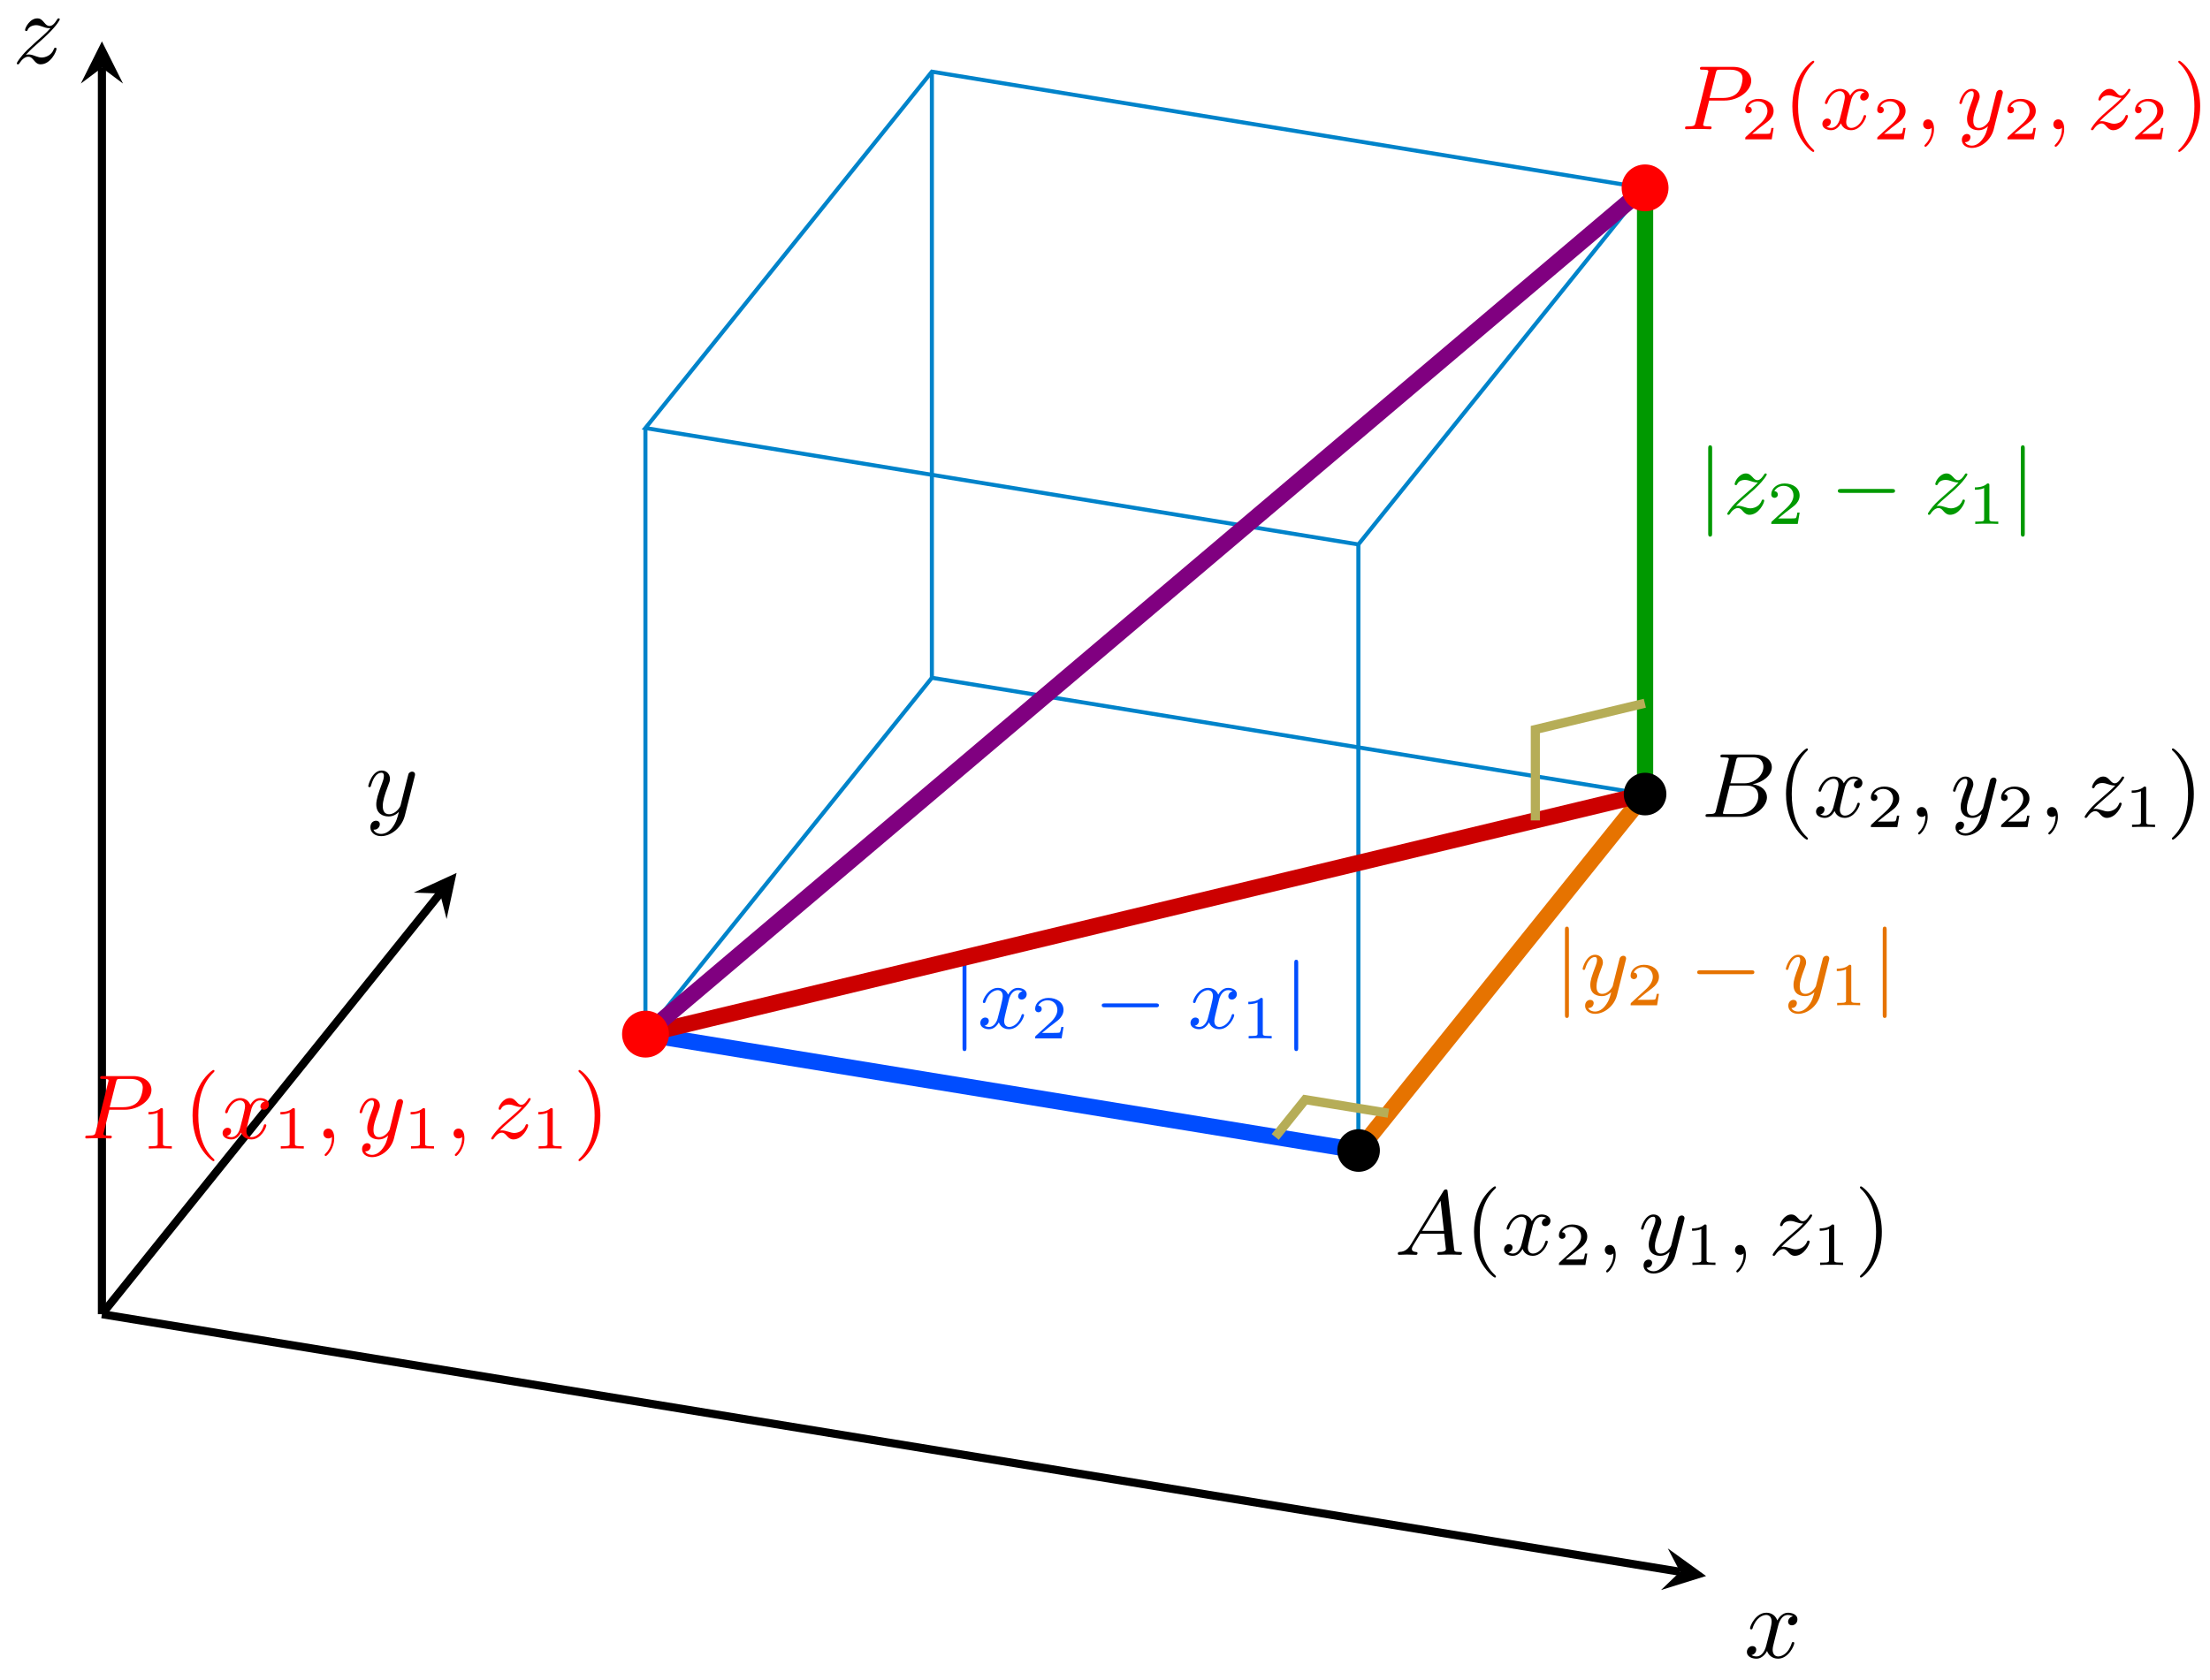
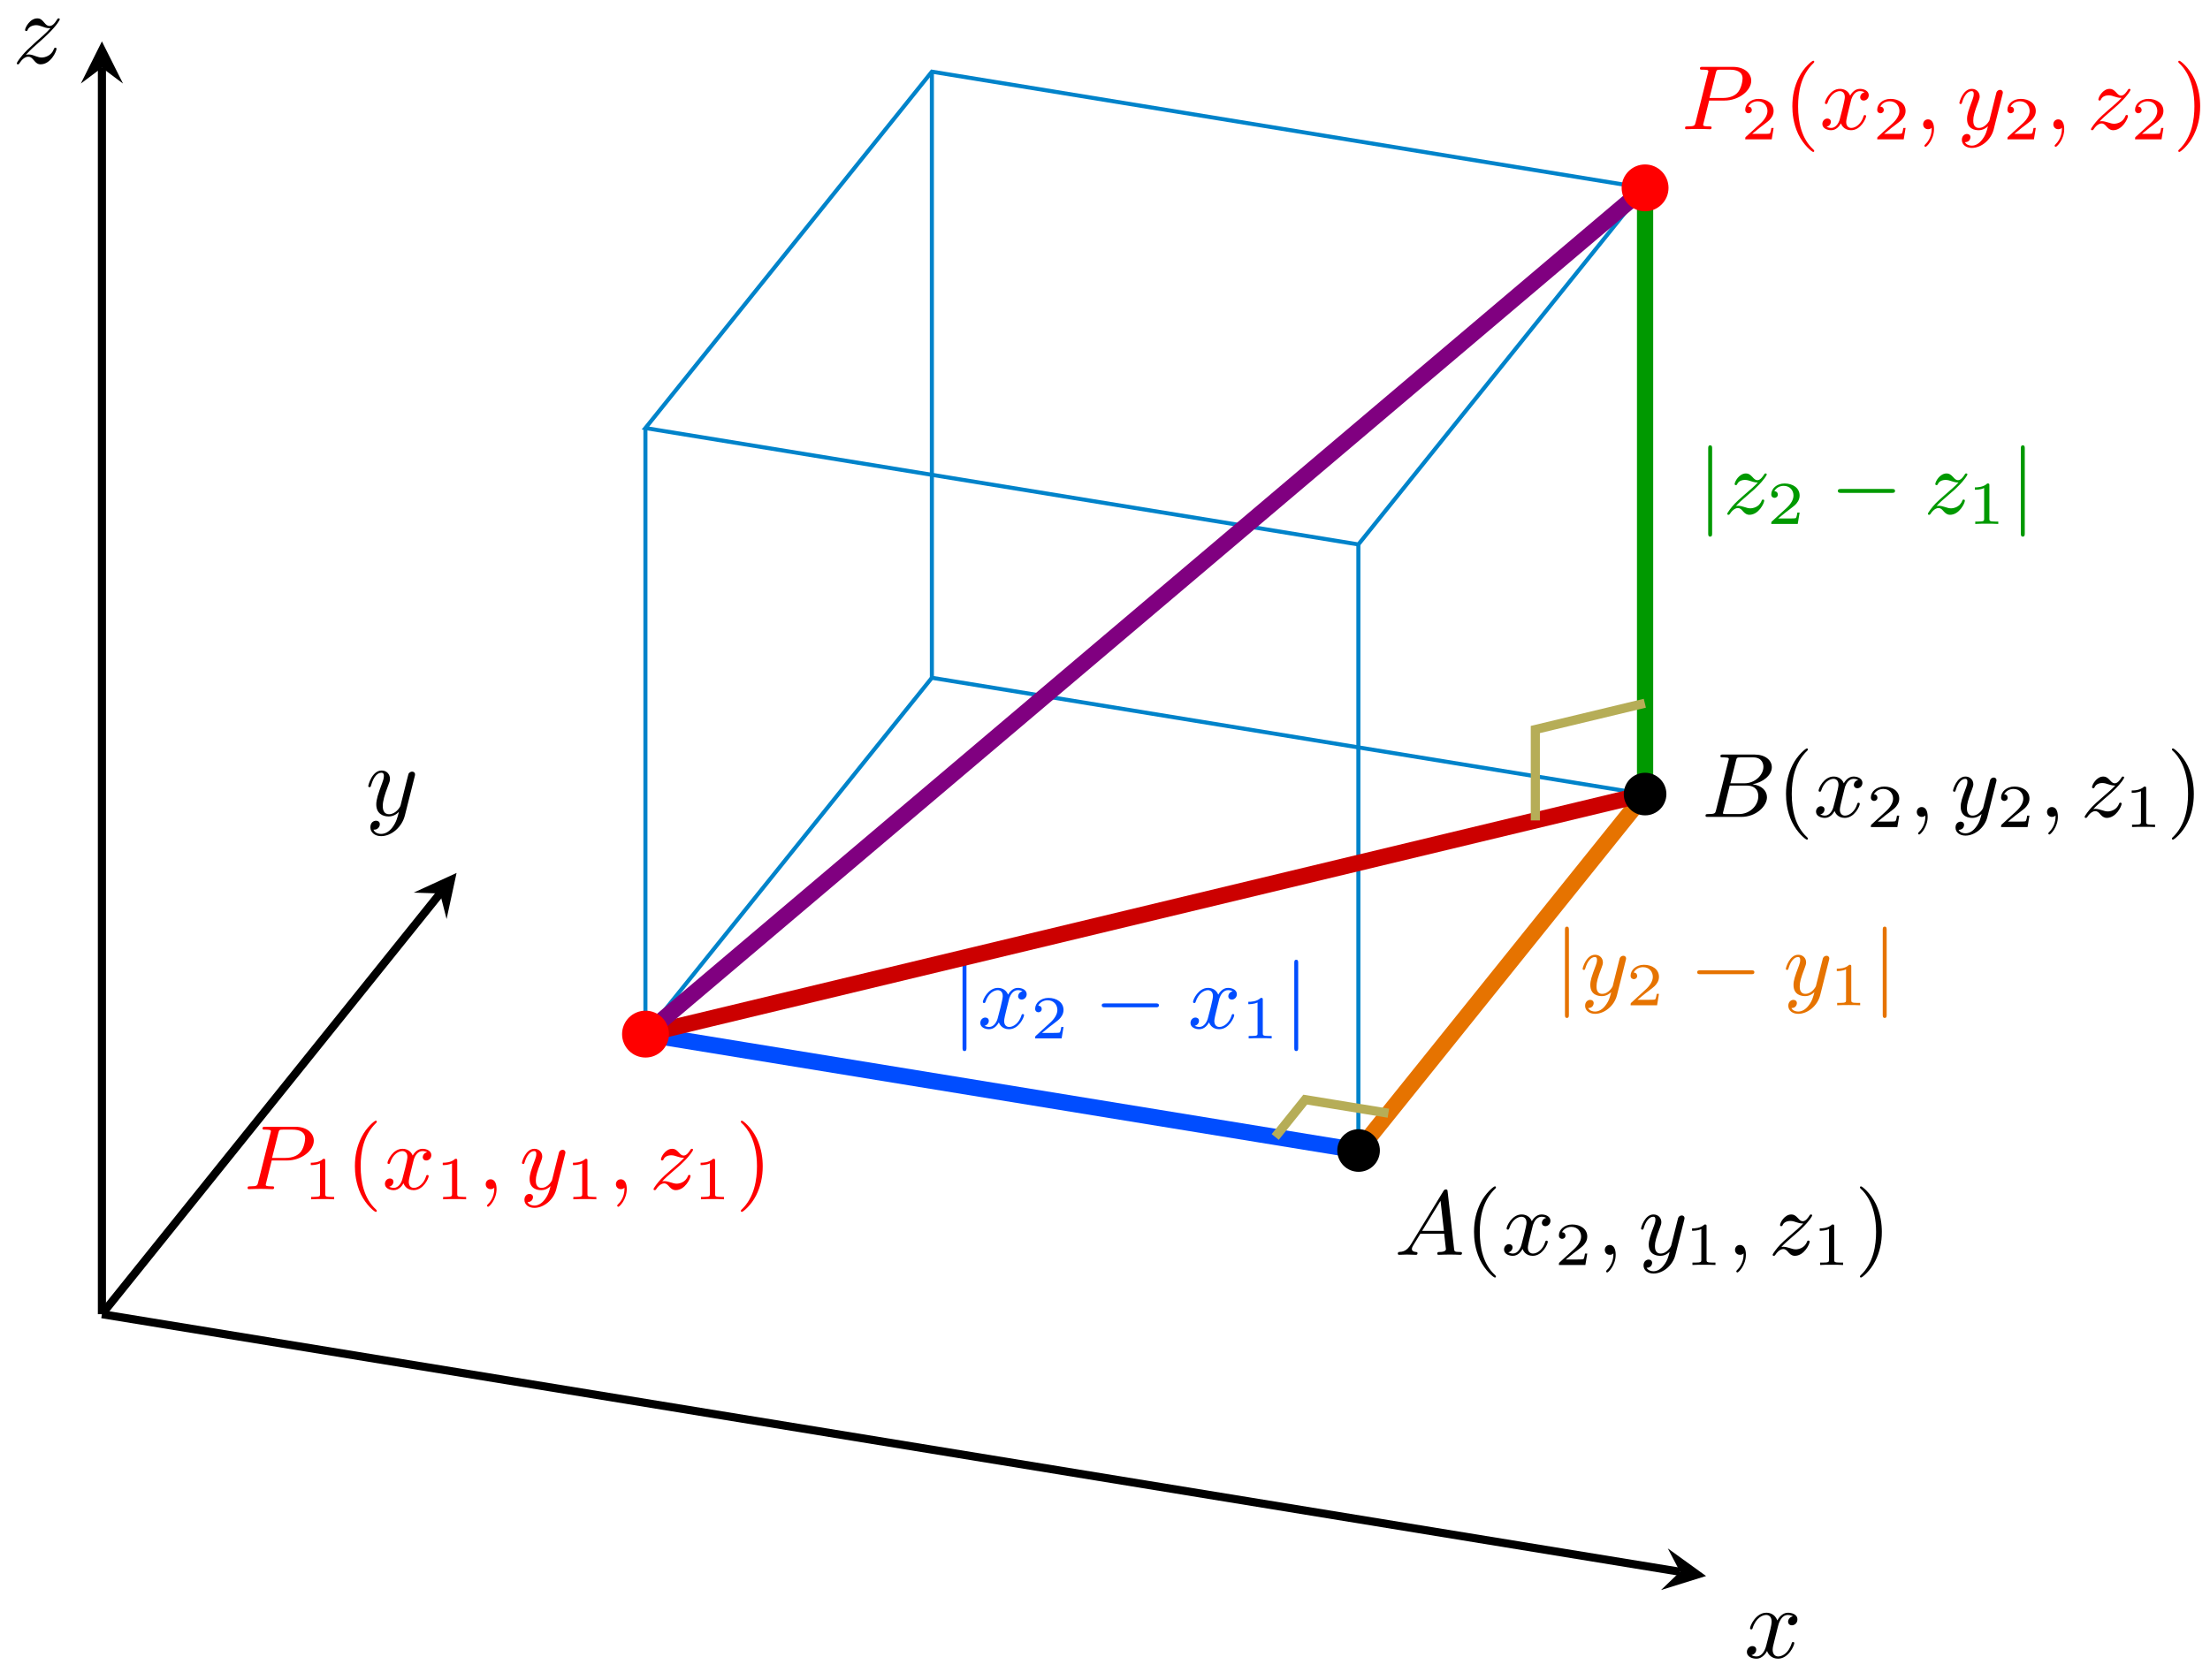
<svg xmlns="http://www.w3.org/2000/svg" xmlns:xlink="http://www.w3.org/1999/xlink" version="1.1" width="217" height="165" viewBox="0 0 217 165">
  <defs>
    <path id="font_1_1" d="M.334 .302C.34 .328 .363 .42 .433 .42 .438 .42 .462 .42 .483 .407 .455 .402 .435 .377 .435 .353 .435 .337 .446 .318 .473 .318 .495 .318 .527 .336 .527 .376 .527 .428 .468 .442 .434 .442 .376 .442 .341 .389 .329 .366 .304 .432 .25 .442 .221 .442 .117 .442 .06 .313 .06 .288 .06 .278 .07 .278 .072 .278 .08 .278 .083 .28 .085 .289 .119 .395 .185 .42 .219 .42 .238 .42 .273 .411 .273 .353 .273 .322 .256 .255 .219 .115 .203 .053 .168 .011 .124 .011 .118 .011 .095 .011 .074 .024 .099 .029 .121 .05 .121 .078 .121 .105 .099 .113 .084 .113 .054 .113 .029 .087 .029 .055 .029 .009 .079-.011 .123-.011 .189-.011 .225 .059 .228 .065 .24 .028 .276-.011 .336-.011 .439-.011 .496 .118 .496 .143 .496 .153 .487 .153 .484 .153 .475 .153 .473 .149 .471 .142 .438 .035 .37 .011 .338 .011 .299 .011 .283 .043 .283 .077 .283 .099 .289 .121 .3 .165L.334 .302Z" />
    <path id="font_1_2" d="M.486 .381C.49 .395 .49 .397 .49 .404 .49 .422 .476 .431 .461 .431 .451 .431 .435 .425 .426 .41 .424 .405 .416 .374 .412 .356 .405 .33 .398 .303 .392 .276L.347 .096C.343 .081 .3 .011 .234 .011 .183 .011 .172 .055 .172 .092 .172 .138 .189 .2 .223 .288 .239 .329 .243 .34 .243 .36 .243 .405 .211 .442 .161 .442 .066 .442 .029 .297 .029 .288 .029 .278 .039 .278 .041 .278 .051 .278 .052 .28 .057 .296 .084 .39 .124 .42 .158 .42 .166 .42 .183 .42 .183 .388 .183 .363 .173 .337 .166 .318 .126 .212 .108 .155 .108 .108 .108 .019 .171-.011 .23-.011 .269-.011 .303 .006 .331 .034 .318-.018 .306-.067 .266-.12 .24-.154 .202-.183 .156-.183 .142-.183 .097-.18 .08-.141 .096-.141 .109-.141 .123-.129 .133-.12 .143-.107 .143-.088 .143-.057 .116-.053 .106-.053 .083-.053 .05-.069 .05-.118 .05-.168 .094-.205 .156-.205 .259-.205 .362-.114 .39-.001L.486 .381Z" />
    <path id="font_1_3" d="M.133 .083C.187 .141 .216 .166 .252 .197 .252 .198 .314 .251 .35 .287 .445 .38 .467 .428 .467 .432 .467 .442 .458 .442 .456 .442 .449 .442 .446 .44 .441 .431 .411 .383 .39 .367 .366 .367 .342 .367 .33 .382 .315 .399 .296 .422 .279 .442 .246 .442 .171 .442 .125 .349 .125 .328 .125 .323 .128 .317 .137 .317 .146 .317 .148 .322 .15 .328 .169 .374 .227 .375 .235 .375 .256 .375 .275 .368 .298 .36 .338 .345 .349 .345 .375 .345 .339 .302 .255 .23 .236 .214L.146 .13C.078 .063 .043 .006 .043-.001 .043-.011 .053-.011 .055-.011 .063-.011 .065-.009 .071 .002 .094 .037 .124 .064 .156 .064 .179 .064 .189 .055 .214 .026 .231 .005 .249-.011 .278-.011 .377-.011 .435 .116 .435 .143 .435 .148 .431 .153 .423 .153 .414 .153 .412 .147 .409 .14 .386 .075 .322 .056 .289 .056 .269 .056 .251 .062 .23 .069 .196 .082 .181 .086 .16 .086 .158 .086 .142 .086 .133 .083Z" />
    <path id="font_2_2" d="M.164 .713C.164 .73 .164 .75 .143 .75 .121 .75 .121 .731 .121 .713V-.213C.121-.23 .121-.25 .142-.25 .164-.25 .164-.231 .164-.213V.713Z" />
    <path id="font_3_5" d="M.492 .404C.455 .397 .444 .365 .444 .35 .444 .331 .458 .314 .483 .314 .511 .314 .538 .338 .538 .373 .538 .419 .488 .442 .441 .442 .381 .442 .346 .389 .334 .368 .315 .417 .271 .442 .223 .442 .116 .442 .058 .314 .058 .288 .058 .279 .065 .276 .072 .276 .081 .276 .084 .281 .086 .287 .117 .386 .183 .417 .221 .417 .25 .417 .276 .398 .276 .351 .276 .315 .233 .155 .22 .107 .212 .076 .182 .014 .127 .014 .107 .014 .086 .021 .076 .027 .103 .032 .123 .055 .123 .081 .123 .106 .104 .117 .085 .117 .056 .117 .03 .092 .03 .058 .03 .009 .084-.011 .126-.011 .184-.011 .218 .037 .233 .064 .258-.002 .317-.011 .344-.011 .452-.011 .509 .119 .509 .143 .509 .148 .506 .155 .496 .155 .485 .155 .484 .151 .479 .136 .457 .064 .399 .014 .347 .014 .318 .014 .291 .032 .291 .08 .291 .102 .305 .157 .314 .195 .318 .213 .345 .321 .347 .328 .359 .364 .389 .417 .44 .417 .458 .417 .477 .414 .492 .404Z" />
    <path id="font_4_2" d="M.538 .187H.501C.499 .173 .489 .107 .474 .096 .467 .09 .386 .09 .372 .09H.185L.313 .194C.347 .221 .436 .285 .467 .315 .497 .345 .538 .396 .538 .467 .538 .592 .425 .665 .291 .665 .162 .665 .072 .58 .072 .486 .072 .435 .115 .429 .126 .429 .151 .429 .18 .447 .18 .483 .18 .505 .167 .537 .123 .537 .146 .588 .207 .626 .276 .626 .381 .626 .437 .548 .437 .467 .437 .396 .39 .323 .32 .259L.083 .042C.073 .032 .072 .031 .072 0H.507L.538 .187Z" />
    <path id="font_2_1" d="M.675 .229C.693 .229 .712 .229 .712 .251 .712 .272 .692 .272 .675 .272H.123C.106 .272 .086 .272 .086 .251 .086 .229 .105 .229 .123 .229H.675Z" />
    <path id="font_4_1" d="M.359 .635C.359 .665 .355 .665 .325 .665 .259 .601 .157 .601 .121 .601V.562C.147 .562 .213 .562 .273 .59V.085C.273 .052 .273 .039 .17 .039H.127V0C.182 .004 .26 .004 .316 .004 .372 .004 .45 .004 .505 0V.039H.462C.359 .039 .359 .052 .359 .085V.635Z" />
    <path id="font_3_6" d="M.502 .385C.503 .39 .505 .396 .505 .402 .505 .415 .496 .431 .474 .431 .461 .431 .443 .423 .435 .404 .434 .4 .424 .359 .418 .337L.368 .137C.36 .108 .36 .106 .358 .097 .357 .093 .315 .014 .243 .014 .181 .014 .181 .077 .181 .096 .181 .141 .194 .19 .237 .302 .245 .325 .251 .339 .251 .358 .251 .407 .214 .442 .165 .442 .069 .442 .029 .3 .029 .288 .029 .279 .036 .276 .043 .276 .054 .276 .055 .282 .059 .295 .08 .369 .12 .417 .162 .417 .186 .417 .186 .398 .186 .384 .186 .367 .182 .349 .173 .325 .126 .201 .113 .159 .113 .111 .113 0 .203-.011 .24-.011 .289-.011 .324 .015 .342 .033 .329-.018 .318-.063 .279-.113 .249-.153 .209-.18 .165-.18 .137-.18 .104-.17 .09-.142 .143-.142 .15-.098 .15-.088 .15-.066 .134-.052 .112-.052 .088-.052 .056-.071 .056-.117 .056-.169 .102-.205 .165-.205 .267-.205 .376-.118 .405-.001L.502 .385Z" />
    <path id="font_3_7" d="M.139 .085C.16 .11 .215 .16 .258 .196 .332 .259 .355 .281 .368 .295 .45 .374 .477 .425 .477 .431 .477 .432 .477 .442 .464 .442 .455 .442 .453 .439 .448 .431 .435 .411 .408 .368 .374 .368 .354 .368 .341 .379 .318 .405 .294 .431 .275 .442 .249 .442 .172 .442 .125 .35 .125 .325 .125 .322 .127 .314 .138 .314 .148 .314 .151 .32 .152 .323 .171 .371 .23 .371 .238 .371 .261 .371 .285 .364 .307 .356 .347 .343 .364 .343 .379 .343 .348 .308 .292 .26 .229 .206 .179 .163 .148 .133 .126 .111 .089 .072 .044 .011 .044 0 .044-.007 .049-.011 .057-.011 .066-.011 .068-.007 .073-.001 .112 .059 .149 .063 .16 .063 .185 .063 .199 .048 .221 .022 .244-.003 .266-.011 .286-.011 .389-.011 .449 .117 .449 .144 .449 .153 .442 .156 .435 .156 .425 .156 .423 .149 .421 .145 .394 .071 .323 .06 .297 .06 .278 .06 .258 .065 .228 .075 .208 .081 .184 .088 .163 .088 .153 .088 .143 .086 .139 .085Z" />
    <path id="font_3_4" d="M.309 .314H.476C.638 .314 .77 .425 .77 .531 .77 .61 .699 .683 .568 .683H.238C.22 .683 .208 .683 .208 .665 .208 .652 .217 .652 .238 .652 .242 .652 .26 .652 .276 .65 .293 .648 .3 .646 .3 .635 .3 .63 .299 .626 .296 .615L.161 .076C.152 .04 .15 .031 .075 .031 .056 .031 .045 .031 .045 .013 .045 .002 .053 0 .06 0 .079 0 .104 .001 .123 .002 .153 .003 .155 .003 .187 .003 .219 .003 .221 .003 .251 .002 .271 .001 .297 0 .316 0 .323 0 .336 0 .336 .018 .336 .031 .326 .031 .305 .031 .301 .031 .283 .031 .267 .033 .245 .036 .244 .04 .244 .049 .244 .052 .244 .054 .249 .072L.309 .314M.381 .613C.39 .649 .392 .652 .434 .652H.535C.613 .652 .675 .628 .675 .555 .675 .534 .664 .44 .612 .392 .59 .372 .544 .342 .458 .342H.313L.381 .613Z" />
    <path id="font_5_1" d="M.341-.238C.341-.233 .338-.23 .332-.223 .203-.105 .164 .075 .164 .25 .164 .405 .194 .593 .335 .727 .339 .731 .341 .734 .341 .739 .341 .746 .336 .75 .329 .75 .317 .75 .227 .678 .173 .569 .125 .473 .101 .37 .101 .251 .101 .179 .11 .065 .165-.053 .224-.176 .317-.249 .329-.249 .336-.249 .341-.245 .341-.238Z" />
    <path id="font_3_1" d="M.182 .016C.182-.017 .182-.099 .108-.17 .102-.176 .102-.177 .102-.181 .102-.188 .109-.193 .115-.193 .126-.193 .207-.115 .207 .002 .207 .064 .185 .108 .142 .108 .108 .108 .088 .082 .088 .054 .088 .026 .108 0 .142 0 .157 0 .172 .005 .182 .016Z" />
    <path id="font_5_2" d="M.298 .251C.298 .333 .286 .443 .234 .554 .175 .677 .082 .75 .07 .75 .06 .75 .058 .742 .058 .739 .058 .734 .06 .731 .067 .724 .125 .672 .235 .536 .235 .251 .235 .108 .209-.091 .064-.226 .062-.229 .058-.233 .058-.238 .058-.241 .06-.249 .07-.249 .082-.249 .172-.177 .226-.068 .274 .028 .298 .131 .298 .251Z" />
    <path id="font_3_2" d="M.182 .117C.133 .037 .089 .034 .049 .031 .042 .03 .037 .022 .037 .013 .037 .007 .041 0 .051 0 .07 0 .117 .003 .136 .003 .158 .003 .212 0 .234 0 .24 0 .253 0 .253 .018 .253 .03 .241 .031 .238 .031 .229 .032 .191 .034 .191 .064 .191 .078 .202 .097 .205 .102L.284 .231H.545C.548 .208 .551 .174 .554 .149 .558 .11 .564 .066 .564 .063 .564 .048 .55 .031 .492 .031 .482 .031 .469 .031 .469 .013 .469 .002 .477 0 .484 0 .503 0 .527 .002 .547 .002 .567 .002 .591 .003 .607 .003 .64 .003 .642 .003 .666 .002 .682 .001 .705 0 .721 0 .727 0 .74 0 .74 .018 .74 .031 .729 .031 .717 .031 .657 .031 .656 .038 .653 .067L.583 .689C.581 .711 .58 .716 .563 .716 .549 .716 .543 .709 .535 .696L.182 .117M.303 .262 .505 .592 .542 .262H.303Z" />
    <path id="font_3_3" d="M.163 .076C.154 .04 .152 .031 .077 .031 .058 .031 .047 .031 .047 .013 .047 0 .057 0 .075 0H.439C.601 0 .72 .118 .72 .215 .72 .286 .661 .346 .562 .357 .676 .379 .773 .455 .773 .544 .773 .622 .701 .683 .582 .683H.24C.222 .683 .21 .683 .21 .665 .21 .652 .219 .652 .24 .652 .244 .652 .262 .652 .278 .65 .295 .648 .302 .646 .302 .635 .302 .63 .301 .626 .298 .615L.163 .076M.319 .368 .38 .613C.389 .649 .391 .652 .433 .652H.568C.672 .652 .681 .573 .681 .548 .681 .459 .588 .368 .475 .368H.319M.271 .031C.257 .031 .255 .031 .251 .032 .241 .033 .238 .034 .238 .041 .238 .044 .238 .046 .243 .064L.312 .343H.5C.562 .343 .625 .316 .625 .225 .625 .126 .534 .031 .414 .031H.271Z" />
  </defs>
  <path transform="matrix(1,0,0,-1.00003,10.007,129.0765)" stroke-width=".797" stroke-linecap="butt" stroke-miterlimit="10" stroke-linejoin="miter" fill="none" stroke="#000000" d="M0 0 154.955-25.299" />
  <path transform="matrix(.9869,.1611248,.16112,-.9869296,164.9622,154.3767)" d="M2.59 0-1.554 2.072 0 0-1.554-2.072" />
  <use data-text="x" xlink:href="#font_1_1" transform="matrix(9.9626,0,0,-9.962899,171.238,162.8025)" />
  <path transform="matrix(1,0,0,-1.00003,10.007,129.0765)" stroke-width=".797" stroke-linecap="butt" stroke-miterlimit="10" stroke-linejoin="miter" fill="none" stroke="#000000" d="M0 0 33.202 41.318" />
  <path transform="matrix(.62634,-.7795034,-.77948,-.6263588,43.20858,87.75768)" d="M2.59 0-1.554 2.072 0 0-1.554-2.072" />
  <use data-text="y" xlink:href="#font_1_2" transform="matrix(9.9626,0,0,-9.962899,35.87,80.08202)" />
  <path transform="matrix(1,0,0,-1.00003,10.007,129.0765)" stroke-width=".797" stroke-linecap="butt" stroke-miterlimit="10" stroke-linejoin="miter" fill="none" stroke="#000000" d="M0 0V122.419" />
  <path transform="matrix(0,-1.00003,-1,-0,10.007,6.653382)" d="M2.59 0-1.554 2.072 0 0-1.554-2.072" />
  <use data-text="z" xlink:href="#font_1_3" transform="matrix(9.9626,0,0,-9.962899,1.217003,6.207802)" />
  <path transform="matrix(1,0,0,-1.00003,10.007,129.0765)" stroke-width=".399" stroke-linecap="butt" stroke-miterlimit="10" stroke-linejoin="miter" fill="none" stroke="#0083ca" d="M53.367 27.502 123.372 16.072 151.499 51.075 81.494 62.504Z" />
  <path transform="matrix(1,0,0,-1.00003,10.007,129.0765)" stroke-width=".399" stroke-linecap="butt" stroke-miterlimit="10" stroke-linejoin="miter" fill="none" stroke="#0083ca" d="M53.367 87.03 123.372 75.601 151.499 110.603 81.494 122.033Z" />
  <path transform="matrix(1,0,0,-1.00003,10.007,129.0765)" stroke-width=".399" stroke-linecap="butt" stroke-miterlimit="10" stroke-linejoin="miter" fill="none" stroke="#0083ca" d="M53.367 27.502V87.03" />
  <path transform="matrix(1,0,0,-1.00003,10.007,129.0765)" stroke-width=".399" stroke-linecap="butt" stroke-miterlimit="10" stroke-linejoin="miter" fill="none" stroke="#0083ca" d="M123.372 16.072V75.601" />
  <path transform="matrix(1,0,0,-1.00003,10.007,129.0765)" stroke-width=".399" stroke-linecap="butt" stroke-miterlimit="10" stroke-linejoin="miter" fill="none" stroke="#0083ca" d="M151.499 51.075V110.603" />
  <path transform="matrix(1,0,0,-1.00003,10.007,129.0765)" stroke-width=".399" stroke-linecap="butt" stroke-miterlimit="10" stroke-linejoin="miter" fill="none" stroke="#0083ca" d="M81.494 62.504V122.033" />
  <path transform="matrix(1,0,0,-1.00003,10.007,129.0765)" stroke-width="1.594" stroke-linecap="butt" stroke-miterlimit="10" stroke-linejoin="miter" fill="none" stroke="#004dff" d="M53.376 27.506 123.392 16.075" />
  <use data-text="|" xlink:href="#font_2_2" transform="matrix(8.9664,0,0,-8.966669,93.427,100.9907)" fill="#004dff" />
  <use data-text="x" xlink:href="#font_3_5" transform="matrix(8.9664,0,0,-8.966669,95.987,100.9907)" fill="#004dff" />
  <use data-text="2" xlink:href="#font_4_2" transform="matrix(5.9776,0,0,-5.97778,101.211,101.9877)" fill="#004dff" />
  <use data-text="−" xlink:href="#font_2_1" transform="matrix(8.9664,0,0,-8.966669,107.41,100.9907)" fill="#004dff" />
  <use data-text="x" xlink:href="#font_3_5" transform="matrix(8.9664,0,0,-8.966669,116.625,100.9907)" fill="#004dff" />
  <use data-text="1" xlink:href="#font_4_1" transform="matrix(5.9776,0,0,-5.97778,121.848,101.9877)" fill="#004dff" />
  <use data-text="|" xlink:href="#font_2_2" transform="matrix(8.9664,0,0,-8.966669,126,100.9907)" fill="#004dff" />
  <path transform="matrix(1,0,0,-1.00003,10.007,129.0765)" stroke-width="1.594" stroke-linecap="butt" stroke-miterlimit="10" stroke-linejoin="miter" fill="none" stroke="#e67300" d="M123.392 16.075 151.523 51.083" />
  <use data-text="|" xlink:href="#font_2_2" transform="matrix(8.9664,0,0,-8.966669,152.579,97.73855)" fill="#e67300" />
  <use data-text="y" xlink:href="#font_3_6" transform="matrix(8.9664,0,0,-8.966669,155.139,97.73855)" fill="#e67300" />
  <use data-text="2" xlink:href="#font_4_2" transform="matrix(5.9776,0,0,-5.97778,159.678,98.73558)" fill="#e67300" />
  <use data-text="−" xlink:href="#font_2_1" transform="matrix(8.9664,0,0,-8.966669,165.877,97.73855)" fill="#e67300" />
  <use data-text="y" xlink:href="#font_3_6" transform="matrix(8.9664,0,0,-8.966669,175.092,97.73855)" fill="#e67300" />
  <use data-text="1" xlink:href="#font_4_1" transform="matrix(5.9776,0,0,-5.97778,179.631,98.73558)" fill="#e67300" />
  <use data-text="|" xlink:href="#font_2_2" transform="matrix(8.9664,0,0,-8.966669,183.782,97.73855)" fill="#e67300" />
  <path transform="matrix(1,0,0,-1.00003,10.007,129.0765)" stroke-width="1.594" stroke-linecap="butt" stroke-miterlimit="10" stroke-linejoin="miter" fill="none" stroke="#009900" d="M151.523 51.083V110.621" />
  <use data-text="|" xlink:href="#font_2_2" transform="matrix(8.9664,0,0,-8.966669,166.644,50.46413)" fill="#009900" />
  <use data-text="z" xlink:href="#font_3_7" transform="matrix(8.9664,0,0,-8.966669,169.204,50.46413)" fill="#009900" />
  <use data-text="2" xlink:href="#font_4_2" transform="matrix(5.9776,0,0,-5.97778,173.49,51.46116)" fill="#009900" />
  <use data-text="−" xlink:href="#font_2_1" transform="matrix(8.9664,0,0,-8.966669,179.689,50.46413)" fill="#009900" />
  <use data-text="z" xlink:href="#font_3_7" transform="matrix(8.9664,0,0,-8.966669,188.905,50.46413)" fill="#009900" />
  <use data-text="1" xlink:href="#font_4_1" transform="matrix(5.9776,0,0,-5.97778,193.191,51.46116)" fill="#009900" />
  <use data-text="|" xlink:href="#font_2_2" transform="matrix(8.9664,0,0,-8.966669,197.342,50.46413)" fill="#009900" />
  <path transform="matrix(1,0,0,-1.00003,10.007,129.0765)" stroke-width="1.594" stroke-linecap="butt" stroke-miterlimit="10" stroke-linejoin="miter" fill="none" stroke="#cc0000" d="M53.376 27.506 151.523 51.083" />
  <path transform="matrix(1,0,0,-1.00003,10.007,129.0765)" stroke-width="1.594" stroke-linecap="butt" stroke-miterlimit="10" stroke-linejoin="miter" fill="none" stroke="#800080" d="M53.376 27.506 151.523 110.621" />
  <path transform="matrix(1,0,0,-1.00003,10.007,129.0765)" stroke-width=".897" stroke-linecap="butt" stroke-miterlimit="10" stroke-linejoin="miter" fill="none" stroke="#b6ad57" d="M115.205 17.406 118.152 21.072 126.319 19.739" />
  <path transform="matrix(1,0,0,-1.00003,10.007,129.0765)" stroke-width=".897" stroke-linecap="butt" stroke-miterlimit="10" stroke-linejoin="miter" fill="none" stroke="#b6ad57" d="M140.747 48.493V57.423L151.499 60.004" />
  <path transform="matrix(1,0,0,-1.00003,10.007,129.0765)" d="M55.677 27.506C55.677 28.777 54.647 29.808 53.376 29.808 52.105 29.808 51.074 28.777 51.074 27.506 51.074 26.235 52.105 25.205 53.376 25.205 54.647 25.205 55.677 26.235 55.677 27.506ZM53.376 27.506" fill="#ff0000" />
  <path transform="matrix(1,0,0,-1.00003,10.007,129.0765)" d="M153.825 110.621C153.825 111.892 152.794 112.922 151.523 112.922 150.252 112.922 149.222 111.892 149.222 110.621 149.222 109.35 150.252 108.319 151.523 108.319 152.794 108.319 153.825 109.35 153.825 110.621ZM151.523 110.621" fill="#ff0000" />
  <path transform="matrix(1,0,0,-1.00003,10.007,129.0765)" d="M125.484 16.075C125.484 17.23 124.547 18.167 123.392 18.167 122.236 18.167 121.3 17.23 121.3 16.075 121.3 14.919 122.236 13.982 123.392 13.982 124.547 13.982 125.484 14.919 125.484 16.075ZM123.392 16.075" />
  <path transform="matrix(1,0,0,-1.00003,10.007,129.0765)" d="M153.616 51.083C153.616 52.238 152.679 53.175 151.523 53.175 150.368 53.175 149.431 52.238 149.431 51.083 149.431 49.927 150.368 48.991 151.523 48.991 152.679 48.991 153.616 49.927 153.616 51.083ZM151.523 51.083" />
-   <use data-text="P" xlink:href="#font_3_4" transform="matrix(8.9664,0,0,-8.966669,7.967003,111.815)" fill="#ff0000" />
-   <use data-text="1" xlink:href="#font_4_1" transform="matrix(5.9776,0,0,-5.97778,13.85101,112.812)" fill="#ff0000" />
-   <use data-text="(" xlink:href="#font_5_1" transform="matrix(8.9664,0,0,-8.966669,18.00201,111.815)" fill="#ff0000" />
-   <use data-text="x" xlink:href="#font_3_5" transform="matrix(8.9664,0,0,-8.966669,21.58601,111.815)" fill="#ff0000" />
-   <use data-text="1" xlink:href="#font_4_1" transform="matrix(5.9776,0,0,-5.97778,26.81001,112.812)" fill="#ff0000" />
-   <use data-text="," xlink:href="#font_3_1" transform="matrix(8.9664,0,0,-8.966669,30.96101,111.815)" fill="#ff0000" />
-   <use data-text="y" xlink:href="#font_3_6" transform="matrix(8.9664,0,0,-8.966669,35.04969,111.815)" fill="#ff0000" />
-   <use data-text="1" xlink:href="#font_4_1" transform="matrix(5.9776,0,0,-5.97778,39.59501,112.812)" fill="#ff0000" />
-   <use data-text="," xlink:href="#font_3_1" transform="matrix(8.9664,0,0,-8.966669,43.74601,111.815)" fill="#ff0000" />
-   <use data-text="z" xlink:href="#font_3_7" transform="matrix(8.9664,0,0,-8.966669,47.83468,111.815)" fill="#ff0000" />
-   <use data-text="1" xlink:href="#font_4_1" transform="matrix(5.9776,0,0,-5.97778,52.12801,112.812)" fill="#ff0000" />
-   <use data-text=")" xlink:href="#font_5_2" transform="matrix(8.9664,0,0,-8.966669,56.27902,111.815)" fill="#ff0000" />
+   <use data-text="P" xlink:href="#font_3_4" transform="matrix(8.9664,0,0,-8.966669,23.908,116.7961)" fill="#ff0000" />
+   <use data-text="1" xlink:href="#font_4_1" transform="matrix(5.9776,0,0,-5.97778,29.79201,117.7931)" fill="#ff0000" />
+   <use data-text="(" xlink:href="#font_5_1" transform="matrix(8.9664,0,0,-8.966669,33.94301,116.7961)" fill="#ff0000" />
+   <use data-text="x" xlink:href="#font_3_5" transform="matrix(8.9664,0,0,-8.966669,37.52701,116.7961)" fill="#ff0000" />
+   <use data-text="1" xlink:href="#font_4_1" transform="matrix(5.9776,0,0,-5.97778,42.75101,117.7931)" fill="#ff0000" />
+   <use data-text="," xlink:href="#font_3_1" transform="matrix(8.9664,0,0,-8.966669,46.90201,116.7961)" fill="#ff0000" />
+   <use data-text="y" xlink:href="#font_3_6" transform="matrix(8.9664,0,0,-8.966669,50.99069,116.7961)" fill="#ff0000" />
+   <use data-text="1" xlink:href="#font_4_1" transform="matrix(5.9776,0,0,-5.97778,55.53601,117.7931)" fill="#ff0000" />
+   <use data-text="," xlink:href="#font_3_1" transform="matrix(8.9664,0,0,-8.966669,59.68701,116.7961)" fill="#ff0000" />
+   <use data-text="z" xlink:href="#font_3_7" transform="matrix(8.9664,0,0,-8.966669,63.77568,116.7961)" fill="#ff0000" />
+   <use data-text="1" xlink:href="#font_4_1" transform="matrix(5.9776,0,0,-5.97778,68.06902,117.7931)" fill="#ff0000" />
+   <use data-text=")" xlink:href="#font_5_2" transform="matrix(8.9664,0,0,-8.966669,72.22002,116.7961)" fill="#ff0000" />
  <use data-text="P" xlink:href="#font_3_4" transform="matrix(8.9664,0,0,-8.966669,165.05,12.69099)" fill="#ff0000" />
  <use data-text="2" xlink:href="#font_4_2" transform="matrix(5.9776,0,0,-5.97778,170.934,13.68803)" fill="#ff0000" />
  <use data-text="(" xlink:href="#font_5_1" transform="matrix(8.9664,0,0,-8.966669,175.085,12.69099)" fill="#ff0000" />
  <use data-text="x" xlink:href="#font_3_5" transform="matrix(8.9664,0,0,-8.966669,178.669,12.69099)" fill="#ff0000" />
  <use data-text="2" xlink:href="#font_4_2" transform="matrix(5.9776,0,0,-5.97778,183.893,13.68803)" fill="#ff0000" />
  <use data-text="," xlink:href="#font_3_1" transform="matrix(8.9664,0,0,-8.966669,188.044,12.69099)" fill="#ff0000" />
  <use data-text="y" xlink:href="#font_3_6" transform="matrix(8.9664,0,0,-8.966669,192.1327,12.69099)" fill="#ff0000" />
  <use data-text="2" xlink:href="#font_4_2" transform="matrix(5.9776,0,0,-5.97778,196.678,13.68803)" fill="#ff0000" />
  <use data-text="," xlink:href="#font_3_1" transform="matrix(8.9664,0,0,-8.966669,200.829,12.69099)" fill="#ff0000" />
  <use data-text="z" xlink:href="#font_3_7" transform="matrix(8.9664,0,0,-8.966669,204.9177,12.69099)" fill="#ff0000" />
  <use data-text="2" xlink:href="#font_4_2" transform="matrix(5.9776,0,0,-5.97778,209.211,13.68803)" fill="#ff0000" />
  <use data-text=")" xlink:href="#font_5_2" transform="matrix(8.9664,0,0,-8.966669,213.362,12.69099)" fill="#ff0000" />
  <use data-text="A" xlink:href="#font_3_2" transform="matrix(8.9664,0,0,-8.966669,136.919,123.2463)" />
  <use data-text="(" xlink:href="#font_5_1" transform="matrix(8.9664,0,0,-8.966669,143.83,123.2463)" />
  <use data-text="x" xlink:href="#font_3_5" transform="matrix(8.9664,0,0,-8.966669,147.413,123.2463)" />
  <use data-text="2" xlink:href="#font_4_2" transform="matrix(5.9776,0,0,-5.97778,152.637,124.2434)" />
  <use data-text="," xlink:href="#font_3_1" transform="matrix(8.9664,0,0,-8.966669,156.788,123.2463)" />
  <use data-text="y" xlink:href="#font_3_6" transform="matrix(8.9664,0,0,-8.966669,160.8767,123.2463)" />
  <use data-text="1" xlink:href="#font_4_1" transform="matrix(5.9776,0,0,-5.97778,165.422,124.2434)" />
  <use data-text="," xlink:href="#font_3_1" transform="matrix(8.9664,0,0,-8.966669,169.573,123.2463)" />
  <use data-text="z" xlink:href="#font_3_7" transform="matrix(8.9664,0,0,-8.966669,173.6617,123.2463)" />
  <use data-text="1" xlink:href="#font_4_1" transform="matrix(5.9776,0,0,-5.97778,177.955,124.2434)" />
  <use data-text=")" xlink:href="#font_5_2" transform="matrix(8.9664,0,0,-8.966669,182.106,123.2463)" />
  <use data-text="B" xlink:href="#font_3_3" transform="matrix(8.9664,0,0,-8.966669,167.043,80.23403)" />
  <use data-text="(" xlink:href="#font_5_1" transform="matrix(8.9664,0,0,-8.966669,174.463,80.23403)" />
  <use data-text="x" xlink:href="#font_3_5" transform="matrix(8.9664,0,0,-8.966669,178.047,80.23403)" />
  <use data-text="2" xlink:href="#font_4_2" transform="matrix(5.9776,0,0,-5.97778,183.27,81.23106)" />
  <use data-text="," xlink:href="#font_3_1" transform="matrix(8.9664,0,0,-8.966669,187.421,80.23403)" />
  <use data-text="y" xlink:href="#font_3_6" transform="matrix(8.9664,0,0,-8.966669,191.5097,80.23403)" />
  <use data-text="2" xlink:href="#font_4_2" transform="matrix(5.9776,0,0,-5.97778,196.056,81.23106)" />
  <use data-text="," xlink:href="#font_3_1" transform="matrix(8.9664,0,0,-8.966669,200.207,80.23403)" />
  <use data-text="z" xlink:href="#font_3_7" transform="matrix(8.9664,0,0,-8.966669,204.2957,80.23403)" />
  <use data-text="1" xlink:href="#font_4_1" transform="matrix(5.9776,0,0,-5.97778,208.588,81.23106)" />
  <use data-text=")" xlink:href="#font_5_2" transform="matrix(8.9664,0,0,-8.966669,212.739,80.23403)" />
</svg>
